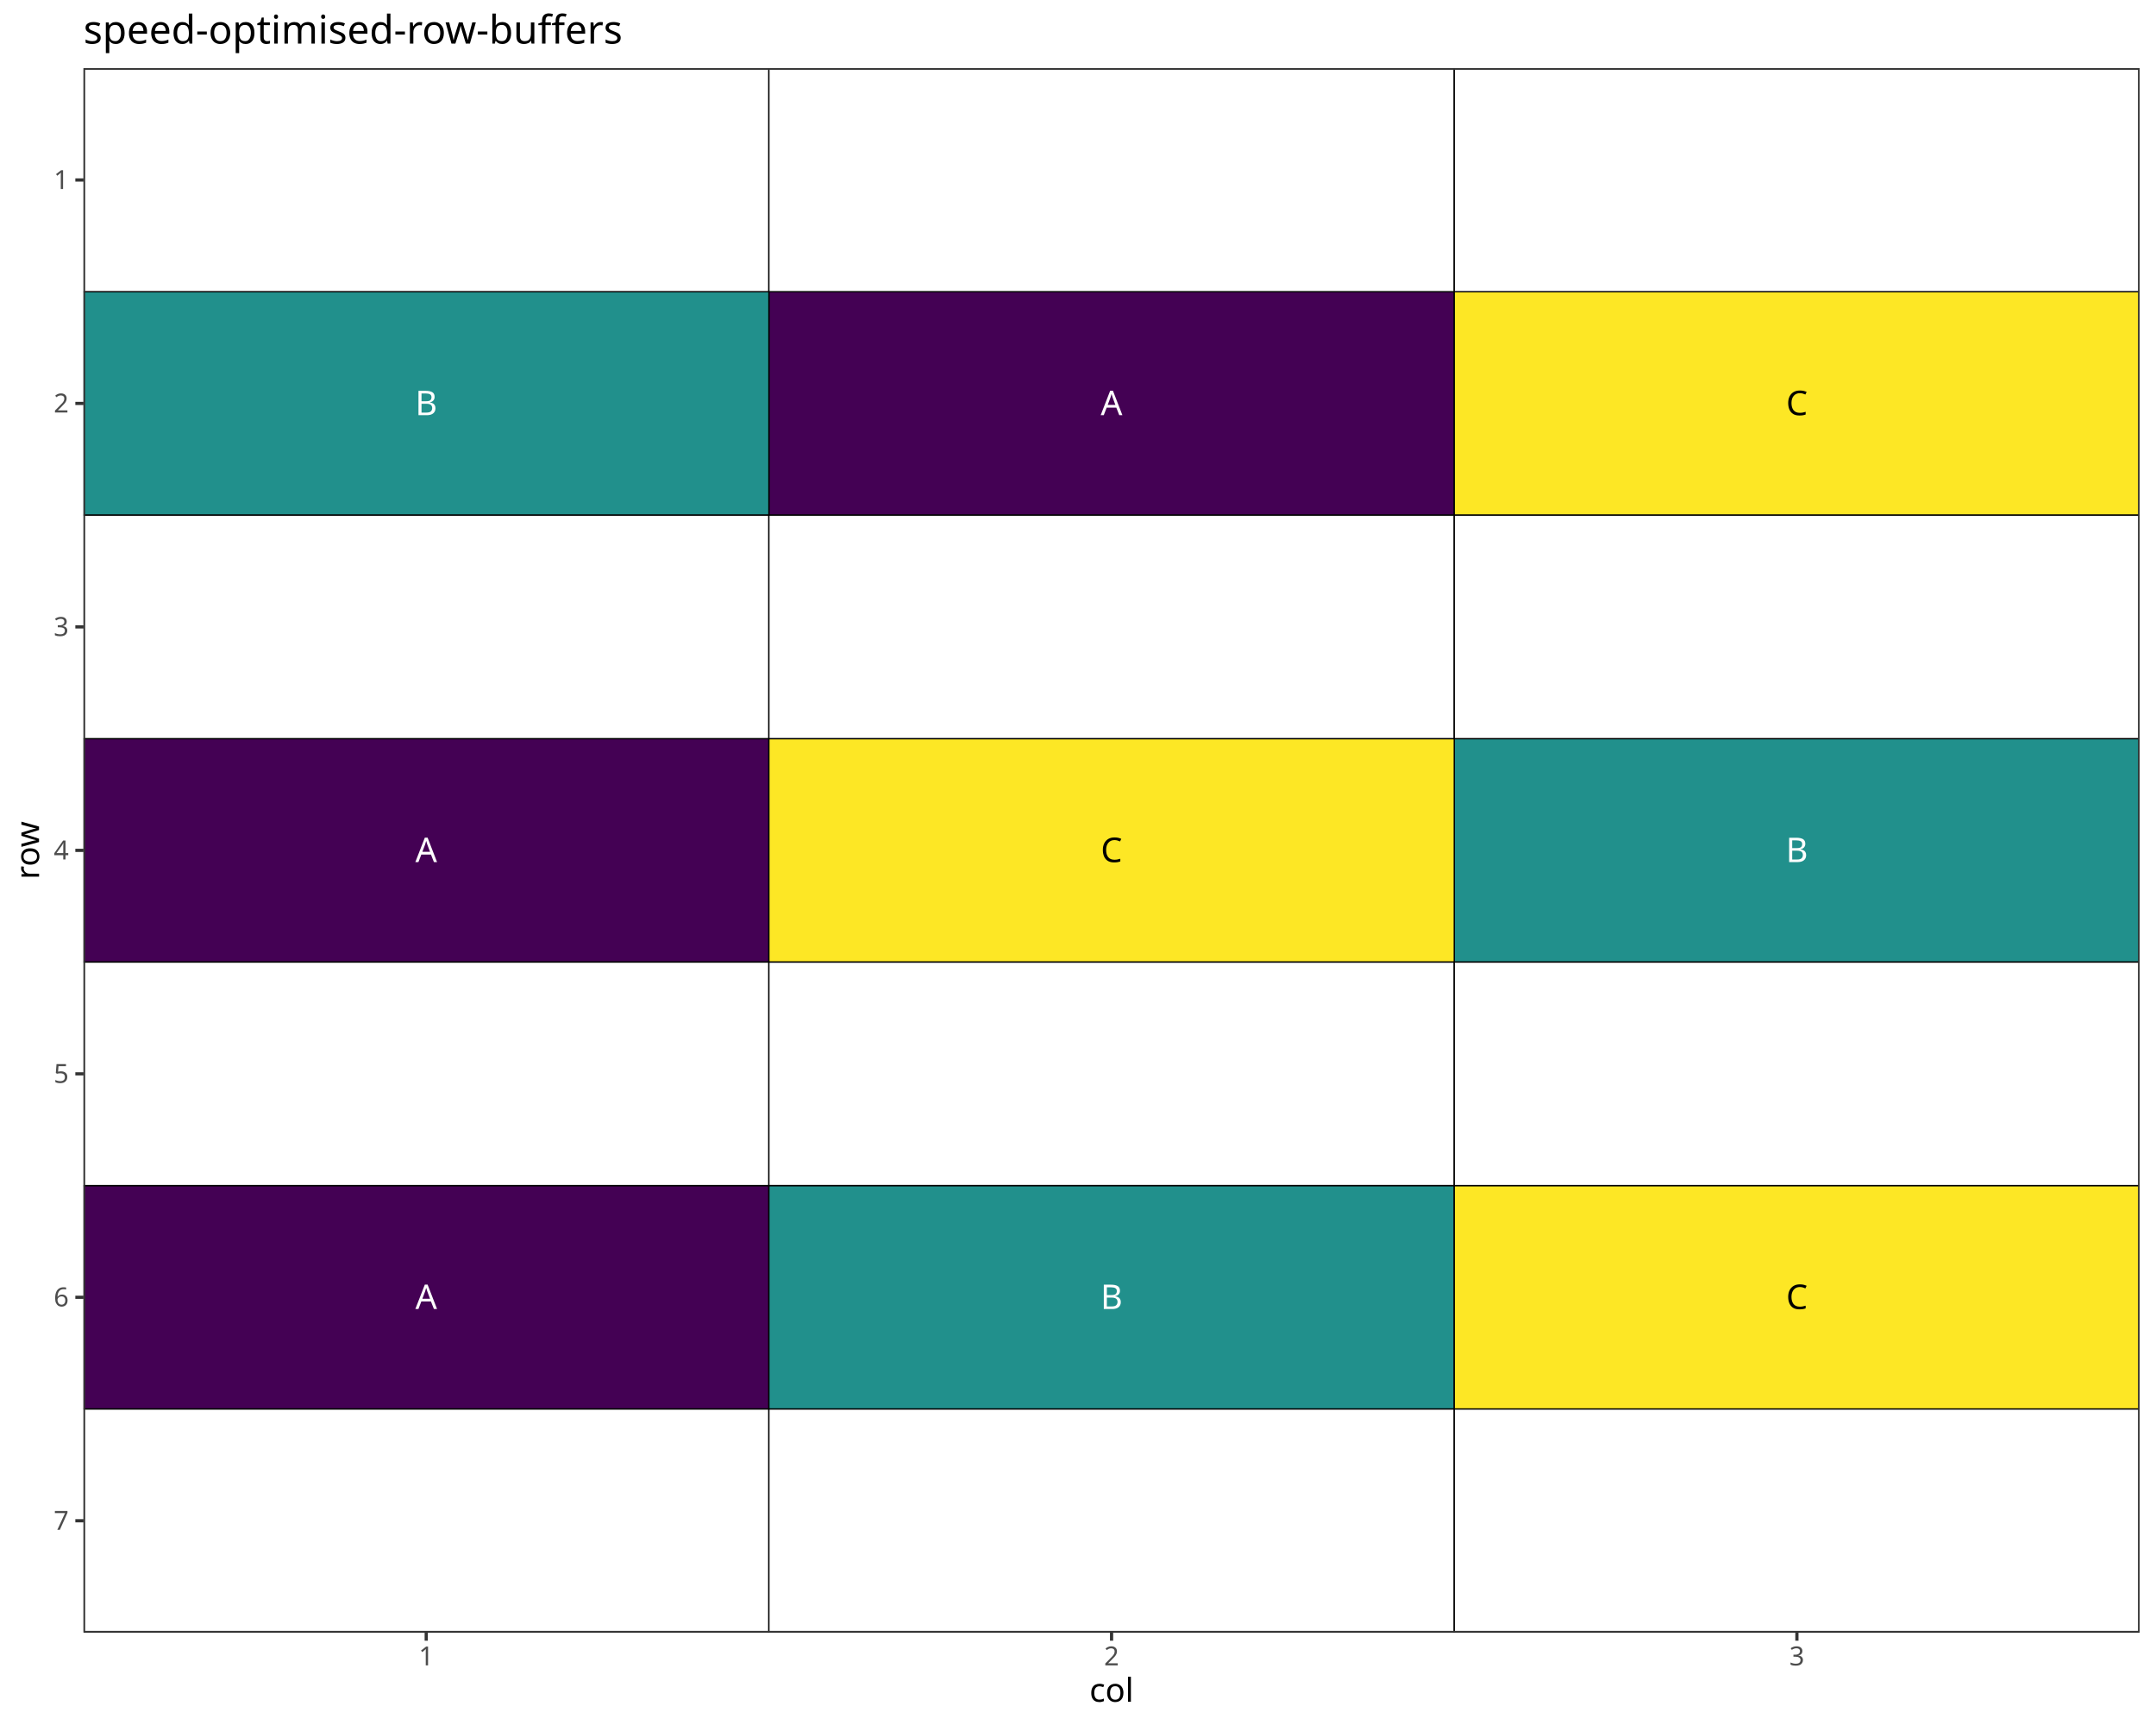
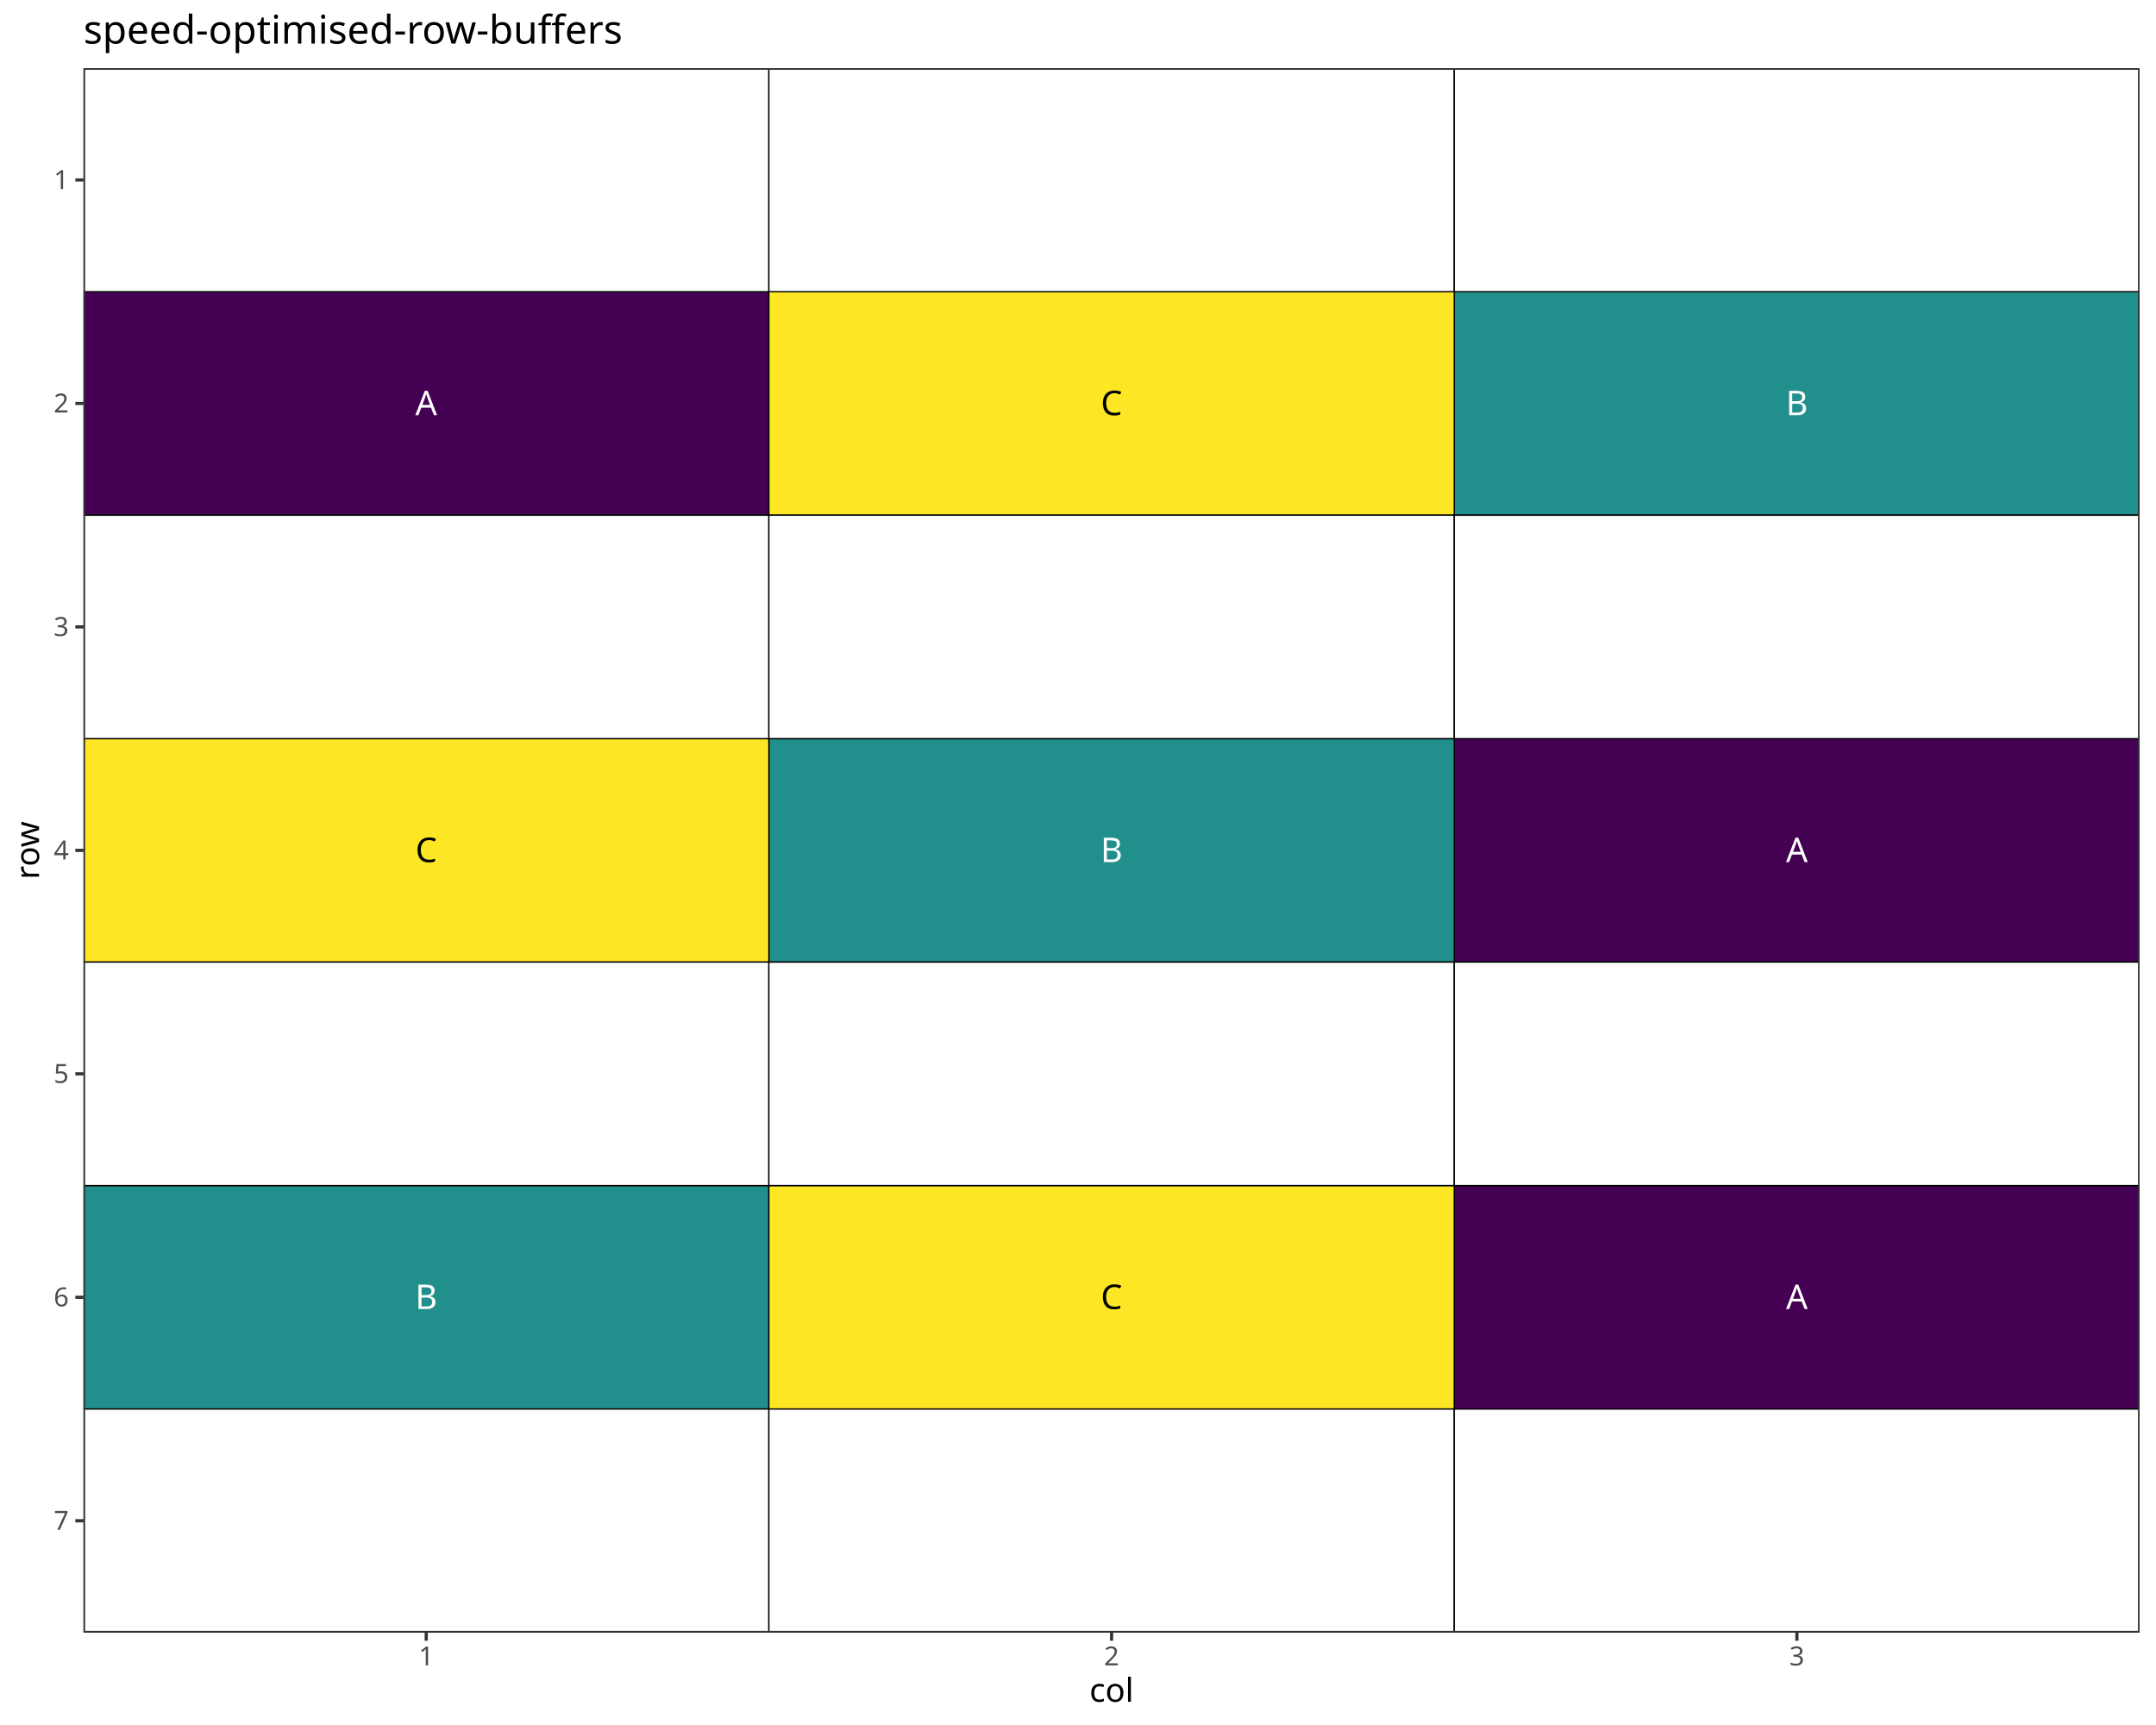
<svg xmlns="http://www.w3.org/2000/svg" class="svglite" data-engine-version="2.0" width="720.00pt" height="576.00pt" viewBox="0 0 720.00 576.00">
  <defs>
    <style type="text/css">
    .svglite line, .svglite polyline, .svglite polygon, .svglite path, .svglite rect, .svglite circle {
      fill: none;
      stroke: #000000;
      stroke-linecap: round;
      stroke-linejoin: round;
      stroke-miterlimit: 10.00;
    }
  </style>
  </defs>
  <rect width="100%" height="100%" style="stroke: none; fill: #FFFFFF;" />
  <defs>
    <clipPath id="cpMC4wMHw3MjAuMDB8MC4wMHw1NzYuMDA=">
      <rect x="0.00" y="0.00" width="720.00" height="576.00" />
    </clipPath>
  </defs>
  <g clip-path="url(#cpMC4wMHw3MjAuMDB8MC4wMHw1NzYuMDA=)">
    <rect x="0.00" y="0.00" width="720.00" height="576.00" style="stroke-width: 1.07; stroke: #FFFFFF; fill: #FFFFFF;" />
  </g>
  <defs>
    <clipPath id="cpMjcuOTB8NzE0LjUyfDIyLjc4fDU0NS4xMQ==">
      <rect x="27.90" y="22.78" width="686.62" height="522.33" />
    </clipPath>
  </defs>
  <g clip-path="url(#cpMjcuOTB8NzE0LjUyfDIyLjc4fDU0NS4xMQ==)">
    <rect x="27.90" y="22.78" width="686.62" height="522.33" style="stroke-width: 1.07; stroke: none; fill: #FFFFFF;" />
    <polyline points="27.90,22.78 714.52,22.78 " style="stroke-width: 0.53; stroke: #EBEBEB; stroke-linecap: butt;" />
    <polyline points="27.90,97.40 714.52,97.40 " style="stroke-width: 0.53; stroke: #EBEBEB; stroke-linecap: butt;" />
    <polyline points="27.90,172.02 714.52,172.02 " style="stroke-width: 0.53; stroke: #EBEBEB; stroke-linecap: butt;" />
    <polyline points="27.90,246.64 714.52,246.64 " style="stroke-width: 0.53; stroke: #EBEBEB; stroke-linecap: butt;" />
    <polyline points="27.90,321.26 714.52,321.26 " style="stroke-width: 0.53; stroke: #EBEBEB; stroke-linecap: butt;" />
    <polyline points="27.90,395.88 714.52,395.88 " style="stroke-width: 0.53; stroke: #EBEBEB; stroke-linecap: butt;" />
    <polyline points="27.90,470.49 714.52,470.49 " style="stroke-width: 0.53; stroke: #EBEBEB; stroke-linecap: butt;" />
    <polyline points="27.90,545.11 714.52,545.11 " style="stroke-width: 0.53; stroke: #EBEBEB; stroke-linecap: butt;" />
    <polyline points="27.90,545.11 27.90,22.78 " style="stroke-width: 0.53; stroke: #EBEBEB; stroke-linecap: butt;" />
    <polyline points="256.77,545.11 256.77,22.78 " style="stroke-width: 0.53; stroke: #EBEBEB; stroke-linecap: butt;" />
    <polyline points="485.65,545.11 485.65,22.78 " style="stroke-width: 0.53; stroke: #EBEBEB; stroke-linecap: butt;" />
    <polyline points="714.52,545.11 714.52,22.78 " style="stroke-width: 0.53; stroke: #EBEBEB; stroke-linecap: butt;" />
    <polyline points="27.90,60.09 714.52,60.09 " style="stroke-width: 1.07; stroke: #EBEBEB; stroke-linecap: butt;" />
    <polyline points="27.90,134.71 714.52,134.71 " style="stroke-width: 1.07; stroke: #EBEBEB; stroke-linecap: butt;" />
    <polyline points="27.90,209.33 714.52,209.33 " style="stroke-width: 1.07; stroke: #EBEBEB; stroke-linecap: butt;" />
    <polyline points="27.90,283.95 714.52,283.95 " style="stroke-width: 1.07; stroke: #EBEBEB; stroke-linecap: butt;" />
    <polyline points="27.90,358.57 714.52,358.57 " style="stroke-width: 1.07; stroke: #EBEBEB; stroke-linecap: butt;" />
    <polyline points="27.90,433.18 714.52,433.18 " style="stroke-width: 1.07; stroke: #EBEBEB; stroke-linecap: butt;" />
    <polyline points="27.90,507.80 714.52,507.80 " style="stroke-width: 1.07; stroke: #EBEBEB; stroke-linecap: butt;" />
    <polyline points="142.34,545.11 142.34,22.78 " style="stroke-width: 1.07; stroke: #EBEBEB; stroke-linecap: butt;" />
    <polyline points="371.21,545.11 371.21,22.78 " style="stroke-width: 1.07; stroke: #EBEBEB; stroke-linecap: butt;" />
    <polyline points="600.08,545.11 600.08,22.78 " style="stroke-width: 1.07; stroke: #EBEBEB; stroke-linecap: butt;" />
-     <rect x="27.90" y="395.88" width="228.87" height="74.62" style="stroke-width: 0.43; stroke-linecap: butt; stroke-linejoin: miter; fill: #440154;" />
-     <rect x="256.77" y="97.40" width="228.87" height="74.62" style="stroke-width: 0.43; stroke-linecap: butt; stroke-linejoin: miter; fill: #440154;" />
-     <rect x="27.90" y="246.64" width="228.87" height="74.62" style="stroke-width: 0.43; stroke-linecap: butt; stroke-linejoin: miter; fill: #440154;" />
-     <rect x="27.90" y="97.40" width="228.87" height="74.62" style="stroke-width: 0.43; stroke-linecap: butt; stroke-linejoin: miter; fill: #21908C;" />
-     <rect x="485.65" y="246.64" width="228.87" height="74.62" style="stroke-width: 0.43; stroke-linecap: butt; stroke-linejoin: miter; fill: #21908C;" />
-     <rect x="256.77" y="395.88" width="228.87" height="74.62" style="stroke-width: 0.43; stroke-linecap: butt; stroke-linejoin: miter; fill: #21908C;" />
-     <rect x="256.77" y="246.64" width="228.87" height="74.62" style="stroke-width: 0.43; stroke-linecap: butt; stroke-linejoin: miter; fill: #FDE725;" />
-     <rect x="485.65" y="97.40" width="228.87" height="74.62" style="stroke-width: 0.43; stroke-linecap: butt; stroke-linejoin: miter; fill: #FDE725;" />
-     <rect x="485.65" y="395.88" width="228.87" height="74.62" style="stroke-width: 0.43; stroke-linecap: butt; stroke-linejoin: miter; fill: #FDE725;" />
+     <rect x="27.90" y="97.40" width="228.87" height="74.62" style="stroke-width: 0.43; stroke-linecap: butt; stroke-linejoin: miter; fill: #440154;" />
+     <rect x="485.65" y="246.64" width="228.87" height="74.62" style="stroke-width: 0.43; stroke-linecap: butt; stroke-linejoin: miter; fill: #440154;" />
+     <rect x="485.65" y="395.88" width="228.87" height="74.62" style="stroke-width: 0.43; stroke-linecap: butt; stroke-linejoin: miter; fill: #440154;" />
+     <rect x="485.65" y="97.40" width="228.87" height="74.62" style="stroke-width: 0.43; stroke-linecap: butt; stroke-linejoin: miter; fill: #21908C;" />
+     <rect x="27.90" y="395.88" width="228.87" height="74.62" style="stroke-width: 0.43; stroke-linecap: butt; stroke-linejoin: miter; fill: #21908C;" />
+     <rect x="256.77" y="246.64" width="228.87" height="74.62" style="stroke-width: 0.43; stroke-linecap: butt; stroke-linejoin: miter; fill: #21908C;" />
+     <rect x="27.90" y="246.64" width="228.87" height="74.62" style="stroke-width: 0.43; stroke-linecap: butt; stroke-linejoin: miter; fill: #FDE725;" />
+     <rect x="256.77" y="97.40" width="228.87" height="74.62" style="stroke-width: 0.43; stroke-linecap: butt; stroke-linejoin: miter; fill: #FDE725;" />
+     <rect x="256.77" y="395.88" width="228.87" height="74.62" style="stroke-width: 0.43; stroke-linecap: butt; stroke-linejoin: miter; fill: #FDE725;" />
    <rect x="27.90" y="22.78" width="228.87" height="74.62" style="stroke-width: 0.43; stroke-linecap: butt; stroke-linejoin: miter; fill: #FFFFFF;" />
    <rect x="256.77" y="22.78" width="228.87" height="74.62" style="stroke-width: 0.43; stroke-linecap: butt; stroke-linejoin: miter; fill: #FFFFFF;" />
    <rect x="485.65" y="22.78" width="228.87" height="74.62" style="stroke-width: 0.43; stroke-linecap: butt; stroke-linejoin: miter; fill: #FFFFFF;" />
    <rect x="27.90" y="172.02" width="228.87" height="74.62" style="stroke-width: 0.43; stroke-linecap: butt; stroke-linejoin: miter; fill: #FFFFFF;" />
    <rect x="256.77" y="172.02" width="228.87" height="74.62" style="stroke-width: 0.43; stroke-linecap: butt; stroke-linejoin: miter; fill: #FFFFFF;" />
    <rect x="485.65" y="172.02" width="228.87" height="74.62" style="stroke-width: 0.43; stroke-linecap: butt; stroke-linejoin: miter; fill: #FFFFFF;" />
    <rect x="27.90" y="321.26" width="228.87" height="74.62" style="stroke-width: 0.43; stroke-linecap: butt; stroke-linejoin: miter; fill: #FFFFFF;" />
    <rect x="256.77" y="321.26" width="228.87" height="74.62" style="stroke-width: 0.43; stroke-linecap: butt; stroke-linejoin: miter; fill: #FFFFFF;" />
    <rect x="485.65" y="321.26" width="228.87" height="74.62" style="stroke-width: 0.43; stroke-linecap: butt; stroke-linejoin: miter; fill: #FFFFFF;" />
    <rect x="27.90" y="470.49" width="228.87" height="74.62" style="stroke-width: 0.43; stroke-linecap: butt; stroke-linejoin: miter; fill: #FFFFFF;" />
    <rect x="256.77" y="470.49" width="228.87" height="74.62" style="stroke-width: 0.43; stroke-linecap: butt; stroke-linejoin: miter; fill: #FFFFFF;" />
    <rect x="485.65" y="470.49" width="228.87" height="74.62" style="stroke-width: 0.43; stroke-linecap: butt; stroke-linejoin: miter; fill: #FFFFFF;" />
-     <text x="142.34" y="437.10" text-anchor="middle" style="font-size: 11.38px; fill: #FFFFFF; font-family: sans;" textLength="7.59px" lengthAdjust="spacingAndGlyphs">A</text>
-     <text x="371.21" y="138.63" text-anchor="middle" style="font-size: 11.38px; fill: #FFFFFF; font-family: sans;" textLength="7.59px" lengthAdjust="spacingAndGlyphs">A</text>
-     <text x="142.34" y="287.86" text-anchor="middle" style="font-size: 11.38px; fill: #FFFFFF; font-family: sans;" textLength="7.59px" lengthAdjust="spacingAndGlyphs">A</text>
-     <text x="142.34" y="138.63" text-anchor="middle" style="font-size: 11.38px; fill: #FFFFFF; font-family: sans;" textLength="7.59px" lengthAdjust="spacingAndGlyphs">B</text>
-     <text x="600.08" y="287.86" text-anchor="middle" style="font-size: 11.38px; fill: #FFFFFF; font-family: sans;" textLength="7.59px" lengthAdjust="spacingAndGlyphs">B</text>
-     <text x="371.21" y="437.10" text-anchor="middle" style="font-size: 11.38px; fill: #FFFFFF; font-family: sans;" textLength="7.59px" lengthAdjust="spacingAndGlyphs">B</text>
-     <text x="371.21" y="287.86" text-anchor="middle" style="font-size: 11.38px; font-family: sans;" textLength="8.22px" lengthAdjust="spacingAndGlyphs">C</text>
-     <text x="600.08" y="138.63" text-anchor="middle" style="font-size: 11.38px; font-family: sans;" textLength="8.22px" lengthAdjust="spacingAndGlyphs">C</text>
-     <text x="600.08" y="437.10" text-anchor="middle" style="font-size: 11.38px; font-family: sans;" textLength="8.22px" lengthAdjust="spacingAndGlyphs">C</text>
+     <text x="142.34" y="138.63" text-anchor="middle" style="font-size: 11.38px; fill: #FFFFFF; font-family: sans;" textLength="7.59px" lengthAdjust="spacingAndGlyphs">A</text>
+     <text x="600.08" y="287.86" text-anchor="middle" style="font-size: 11.38px; fill: #FFFFFF; font-family: sans;" textLength="7.59px" lengthAdjust="spacingAndGlyphs">A</text>
+     <text x="600.08" y="437.10" text-anchor="middle" style="font-size: 11.38px; fill: #FFFFFF; font-family: sans;" textLength="7.59px" lengthAdjust="spacingAndGlyphs">A</text>
+     <text x="600.08" y="138.63" text-anchor="middle" style="font-size: 11.38px; fill: #FFFFFF; font-family: sans;" textLength="7.59px" lengthAdjust="spacingAndGlyphs">B</text>
+     <text x="142.34" y="437.10" text-anchor="middle" style="font-size: 11.38px; fill: #FFFFFF; font-family: sans;" textLength="7.59px" lengthAdjust="spacingAndGlyphs">B</text>
+     <text x="371.21" y="287.86" text-anchor="middle" style="font-size: 11.38px; fill: #FFFFFF; font-family: sans;" textLength="7.59px" lengthAdjust="spacingAndGlyphs">B</text>
+     <text x="142.34" y="287.86" text-anchor="middle" style="font-size: 11.38px; font-family: sans;" textLength="8.22px" lengthAdjust="spacingAndGlyphs">C</text>
+     <text x="371.21" y="138.63" text-anchor="middle" style="font-size: 11.38px; font-family: sans;" textLength="8.22px" lengthAdjust="spacingAndGlyphs">C</text>
+     <text x="371.21" y="437.10" text-anchor="middle" style="font-size: 11.38px; font-family: sans;" textLength="8.22px" lengthAdjust="spacingAndGlyphs">C</text>
    <rect x="27.90" y="22.78" width="686.62" height="522.33" style="stroke-width: 1.07; stroke: #333333;" />
  </g>
  <g clip-path="url(#cpMC4wMHw3MjAuMDB8MC4wMHw1NzYuMDA=)">
    <text x="22.97" y="63.12" text-anchor="end" style="font-size: 8.80px; fill: #4D4D4D; font-family: sans;" textLength="4.89px" lengthAdjust="spacingAndGlyphs">1</text>
    <text x="22.97" y="137.74" text-anchor="end" style="font-size: 8.80px; fill: #4D4D4D; font-family: sans;" textLength="4.89px" lengthAdjust="spacingAndGlyphs">2</text>
    <text x="22.97" y="212.36" text-anchor="end" style="font-size: 8.80px; fill: #4D4D4D; font-family: sans;" textLength="4.89px" lengthAdjust="spacingAndGlyphs">3</text>
    <text x="22.97" y="286.98" text-anchor="end" style="font-size: 8.80px; fill: #4D4D4D; font-family: sans;" textLength="4.89px" lengthAdjust="spacingAndGlyphs">4</text>
    <text x="22.97" y="361.59" text-anchor="end" style="font-size: 8.80px; fill: #4D4D4D; font-family: sans;" textLength="4.89px" lengthAdjust="spacingAndGlyphs">5</text>
    <text x="22.97" y="436.21" text-anchor="end" style="font-size: 8.80px; fill: #4D4D4D; font-family: sans;" textLength="4.89px" lengthAdjust="spacingAndGlyphs">6</text>
    <text x="22.97" y="510.83" text-anchor="end" style="font-size: 8.80px; fill: #4D4D4D; font-family: sans;" textLength="4.89px" lengthAdjust="spacingAndGlyphs">7</text>
    <polyline points="25.16,60.09 27.90,60.09 " style="stroke-width: 1.07; stroke: #333333; stroke-linecap: butt;" />
    <polyline points="25.16,134.71 27.90,134.71 " style="stroke-width: 1.07; stroke: #333333; stroke-linecap: butt;" />
    <polyline points="25.16,209.33 27.90,209.33 " style="stroke-width: 1.07; stroke: #333333; stroke-linecap: butt;" />
    <polyline points="25.16,283.95 27.90,283.95 " style="stroke-width: 1.07; stroke: #333333; stroke-linecap: butt;" />
    <polyline points="25.16,358.57 27.90,358.57 " style="stroke-width: 1.07; stroke: #333333; stroke-linecap: butt;" />
    <polyline points="25.16,433.18 27.90,433.18 " style="stroke-width: 1.07; stroke: #333333; stroke-linecap: butt;" />
    <polyline points="25.16,507.80 27.90,507.80 " style="stroke-width: 1.07; stroke: #333333; stroke-linecap: butt;" />
    <polyline points="142.34,547.85 142.34,545.11 " style="stroke-width: 1.07; stroke: #333333; stroke-linecap: butt;" />
    <polyline points="371.21,547.85 371.21,545.11 " style="stroke-width: 1.07; stroke: #333333; stroke-linecap: butt;" />
    <polyline points="600.08,547.85 600.08,545.11 " style="stroke-width: 1.07; stroke: #333333; stroke-linecap: butt;" />
    <text x="142.34" y="556.10" text-anchor="middle" style="font-size: 8.80px; fill: #4D4D4D; font-family: sans;" textLength="4.89px" lengthAdjust="spacingAndGlyphs">1</text>
    <text x="371.21" y="556.10" text-anchor="middle" style="font-size: 8.80px; fill: #4D4D4D; font-family: sans;" textLength="4.89px" lengthAdjust="spacingAndGlyphs">2</text>
    <text x="600.08" y="556.10" text-anchor="middle" style="font-size: 8.80px; fill: #4D4D4D; font-family: sans;" textLength="4.89px" lengthAdjust="spacingAndGlyphs">3</text>
    <text x="371.21" y="568.24" text-anchor="middle" style="font-size: 11.00px; font-family: sans;" textLength="14.06px" lengthAdjust="spacingAndGlyphs">col</text>
    <text transform="translate(13.05,283.95) rotate(-90)" text-anchor="middle" style="font-size: 11.00px; font-family: sans;" textLength="17.73px" lengthAdjust="spacingAndGlyphs">row</text>
    <text x="27.90" y="14.56" style="font-size: 13.20px; font-family: sans;" textLength="167.29px" lengthAdjust="spacingAndGlyphs">speed-optimised-row-buffers</text>
  </g>
</svg>
